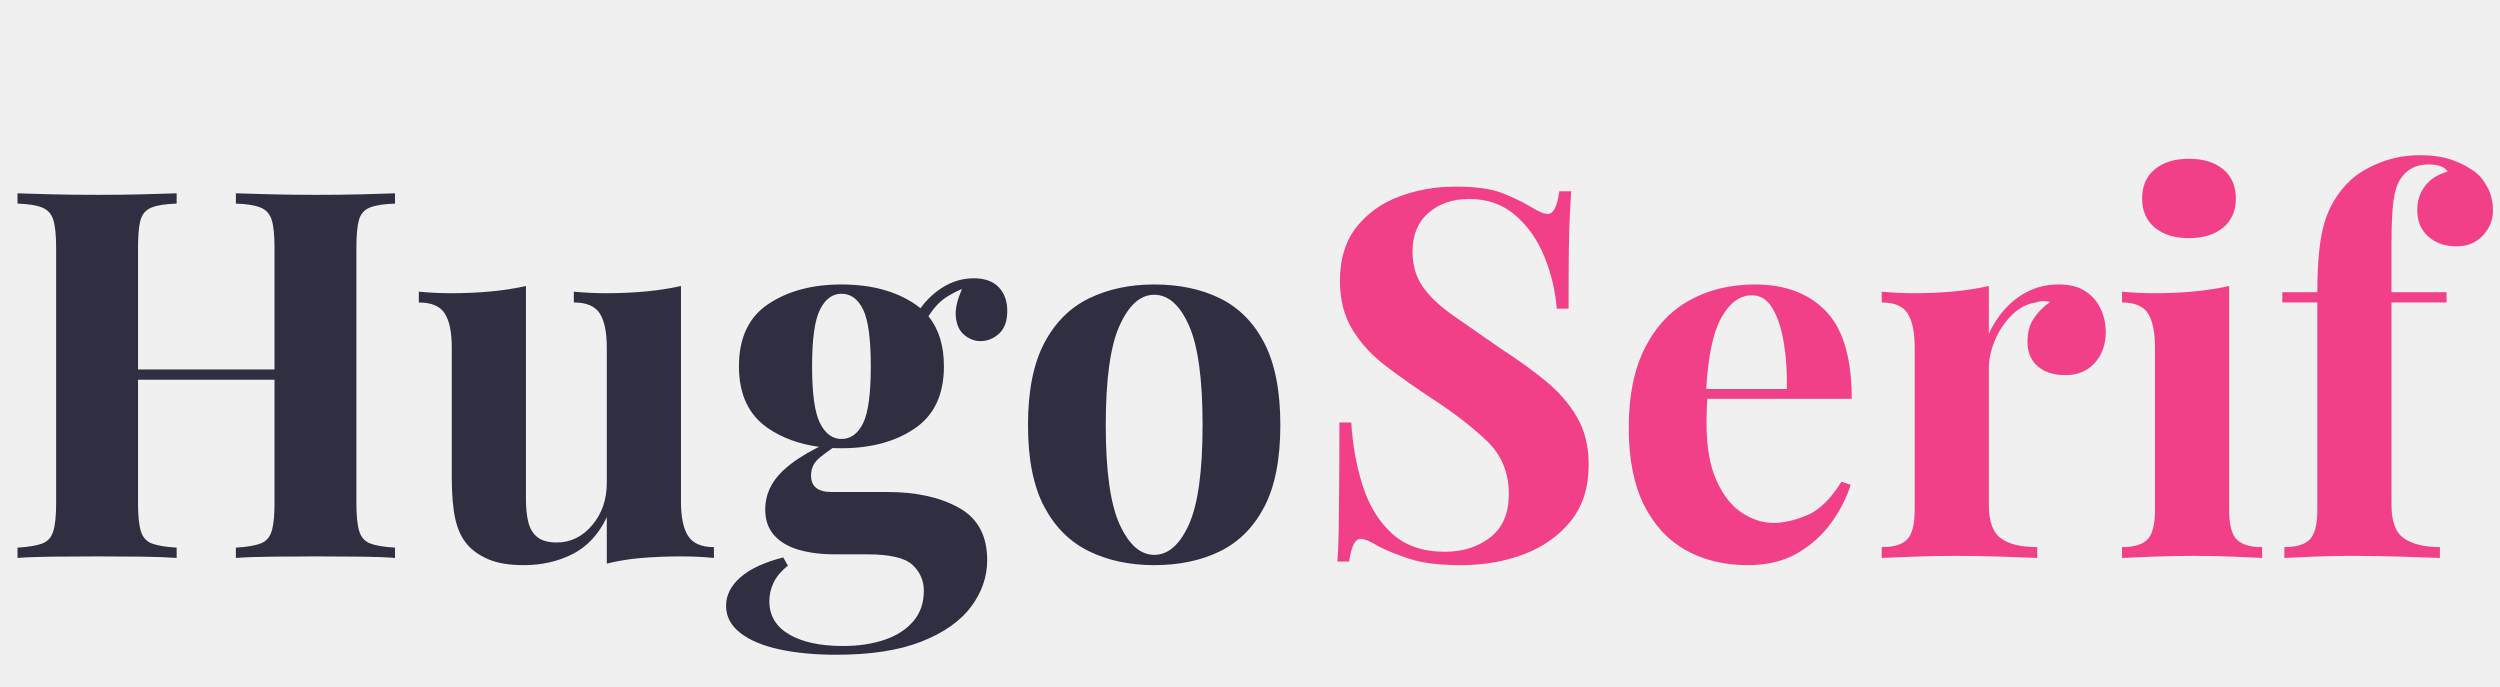
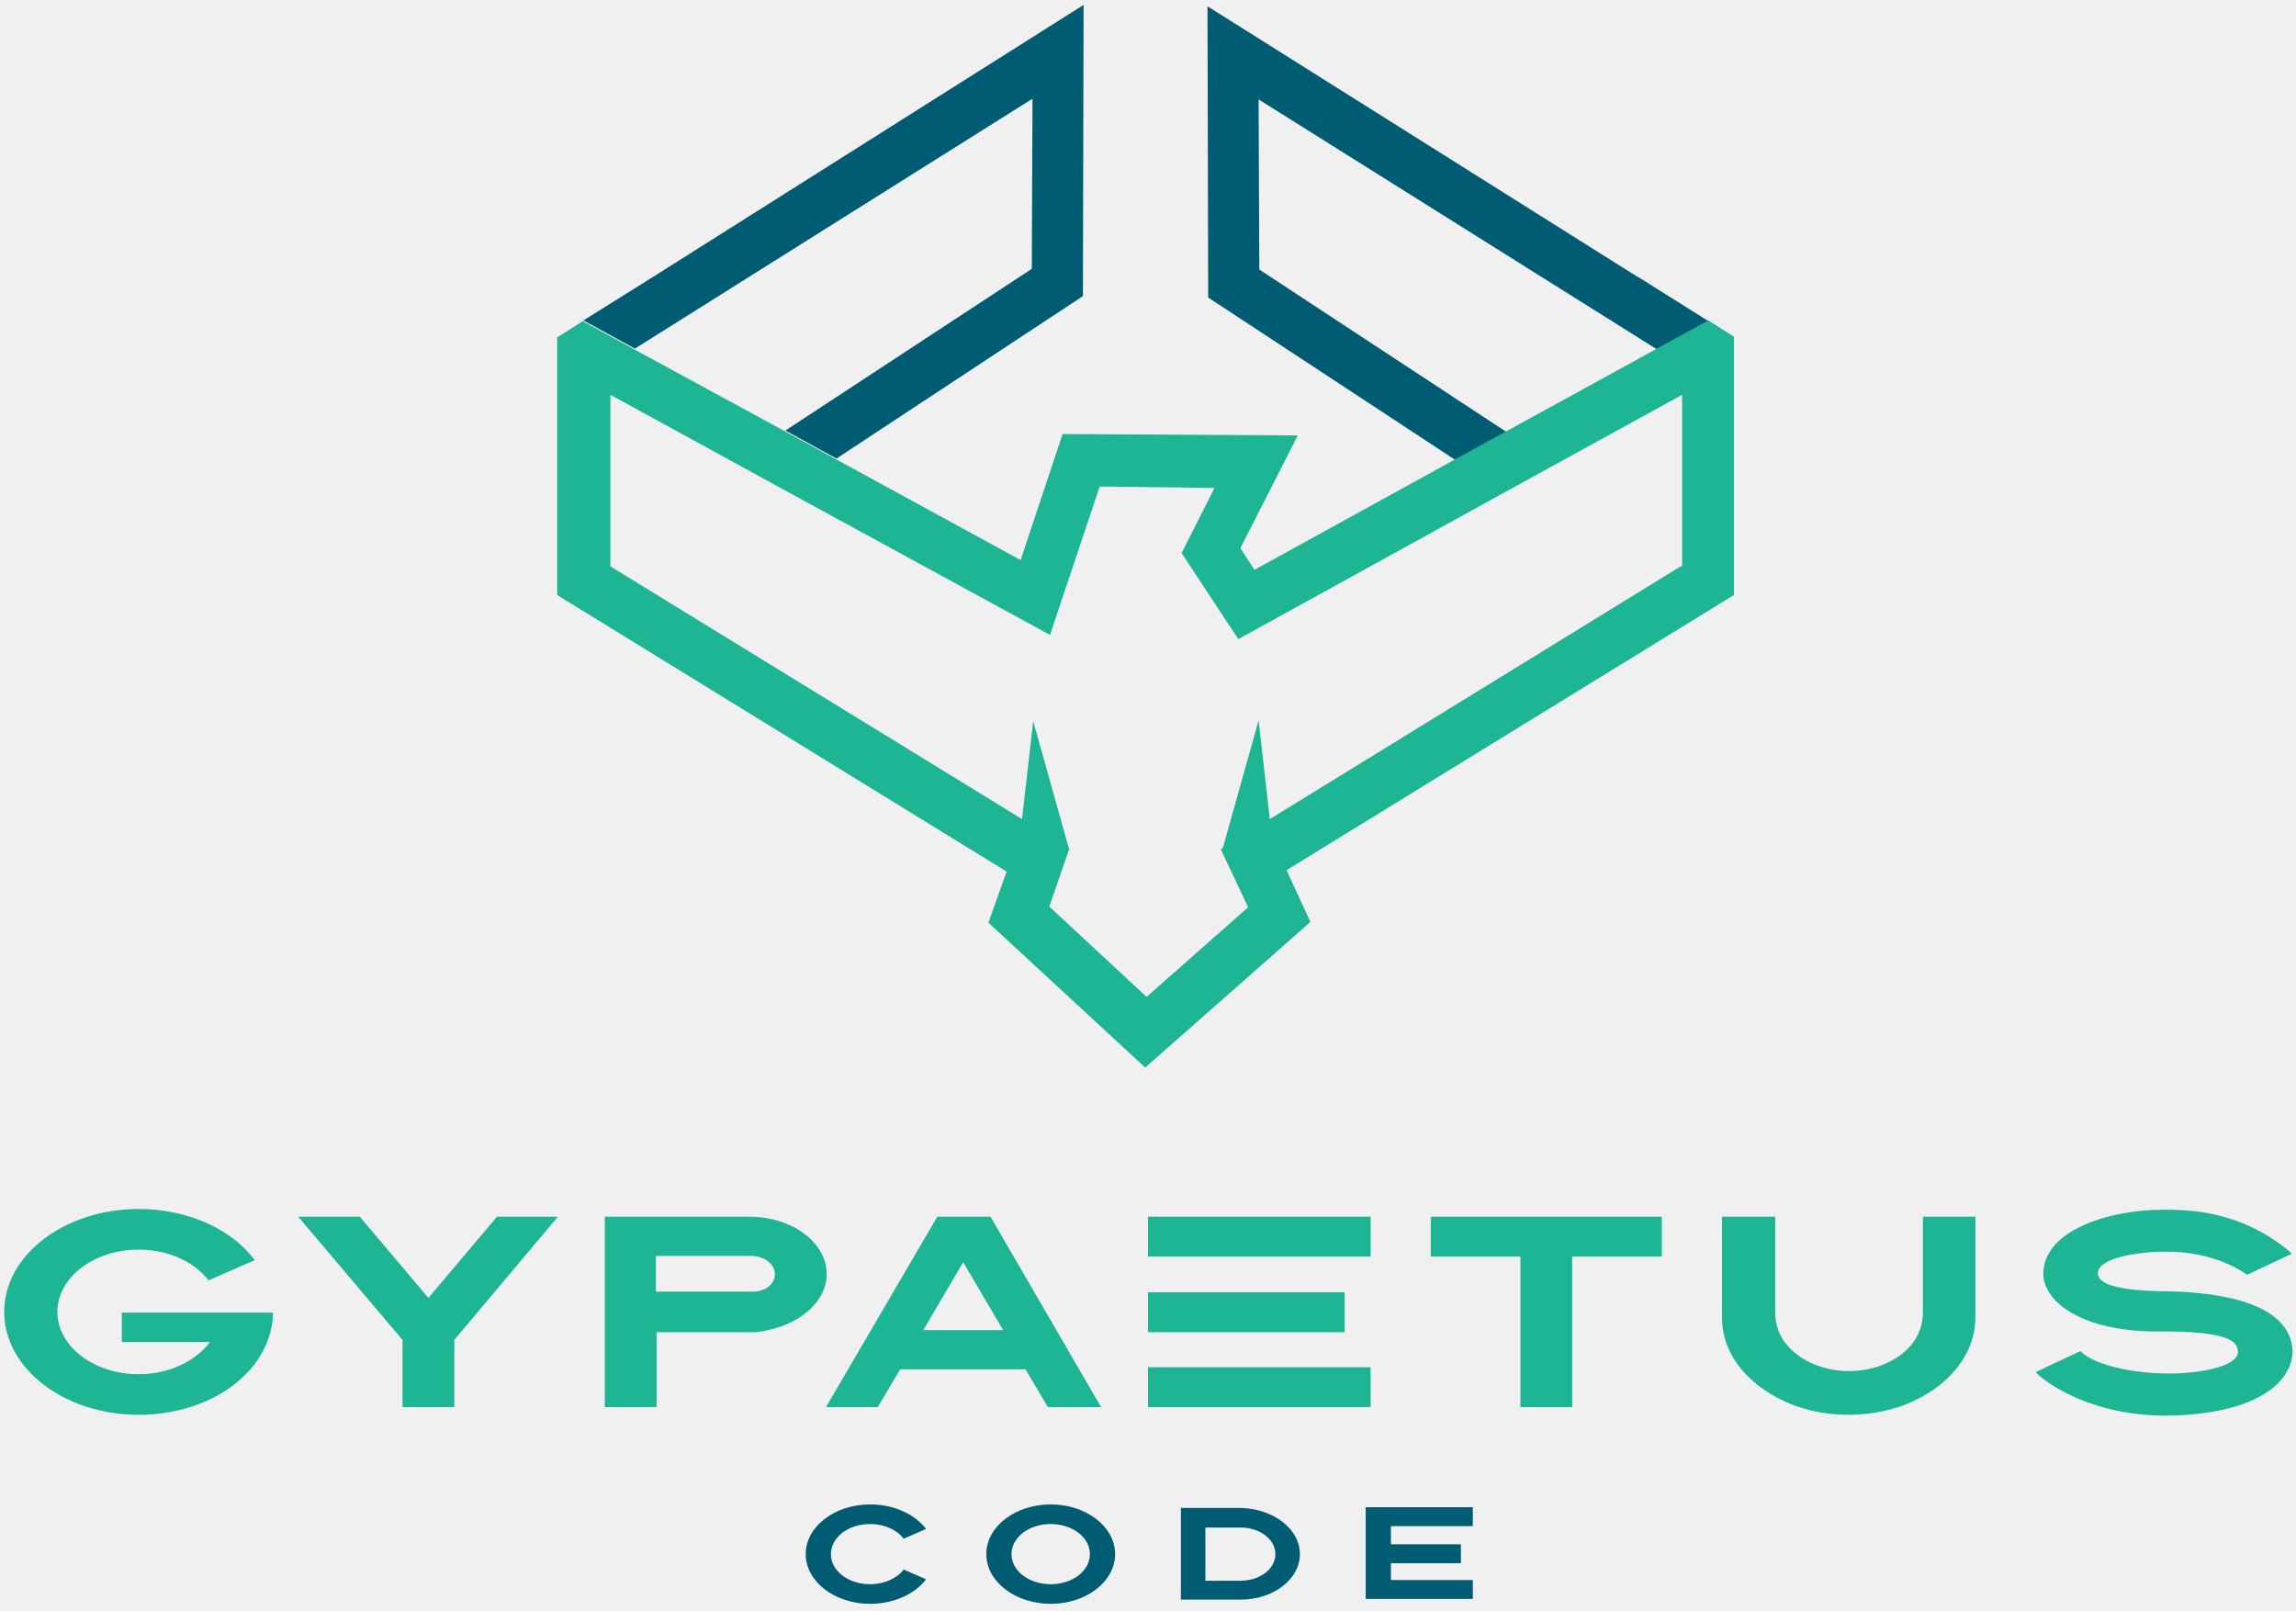
- <svg xmlns="http://www.w3.org/2000/svg" width="233px" height="64px" viewBox="0 0 233 64" version="1.1">
-   <g id="logo-hugo-serif" fill-rule="nonzero">
-     <path id="Hugo" fill="#2F2F41" d="M36.816,52 L36.816,51.04 C35.792,50.976 35.024,50.848 34.512,50.656 C34,50.464 33.656,50.08 33.48,49.504 C33.304,48.928 33.216,48.064 33.216,46.912 L33.216,46.912 L33.216,23.104 C33.216,21.92 33.296,21.048 33.456,20.488 C33.616,19.928 33.96,19.544 34.488,19.336 C35.016,19.128 35.792,19.008 36.816,18.976 L36.816,18.976 L36.816,18.016 C36.016,18.048 34.968,18.08 33.672,18.112 C32.376,18.144 30.992,18.16 29.52,18.16 C28.144,18.16 26.76,18.144 25.368,18.112 C23.976,18.08 22.848,18.048 21.984,18.016 L21.984,18.016 L21.984,18.976 C22.976,19.008 23.736,19.128 24.264,19.336 C24.792,19.544 25.144,19.928 25.32,20.488 C25.496,21.048 25.584,21.92 25.584,23.104 L25.584,23.104 L25.584,34.432 L12.864,34.432 L12.864,23.104 C12.864,22.028 12.93,21.209 13.062,20.648 L13.104,20.488 C13.264,19.928 13.608,19.544 14.136,19.336 C14.664,19.128 15.44,19.008 16.464,18.976 L16.464,18.976 L16.464,18.016 C15.6,18.048 14.512,18.08 13.2,18.112 C11.888,18.144 10.56,18.16 9.216,18.16 C7.648,18.16 6.2,18.144 4.872,18.112 C3.544,18.08 2.464,18.048 1.632,18.016 L1.632,18.016 L1.632,18.976 C2.624,19.008 3.384,19.128 3.912,19.336 C4.44,19.544 4.792,19.928 4.968,20.488 C5.144,21.048 5.232,21.92 5.232,23.104 L5.232,23.104 L5.232,46.912 C5.232,48.064 5.144,48.928 4.968,49.504 C4.792,50.08 4.448,50.464 3.936,50.656 C3.424,50.848 2.656,50.976 1.632,51.04 L1.632,51.04 L1.632,52 C2.464,51.936 3.544,51.896 4.872,51.88 C6.2,51.864 7.648,51.856 9.216,51.856 C10.56,51.856 11.888,51.864 13.2,51.88 C14.512,51.896 15.6,51.936 16.464,52 L16.464,52 L16.464,51.04 C15.44,50.976 14.672,50.848 14.16,50.656 C13.648,50.464 13.304,50.08 13.128,49.504 C12.952,48.928 12.864,48.064 12.864,46.912 L12.864,46.912 L12.864,35.392 L25.584,35.392 L25.584,46.912 C25.584,47.959 25.511,48.769 25.366,49.34 L25.32,49.504 C25.144,50.08 24.8,50.464 24.288,50.656 C23.776,50.848 23.008,50.976 21.984,51.04 L21.984,51.04 L21.984,52 C22.848,51.936 23.976,51.896 25.368,51.88 C26.76,51.864 28.144,51.856 29.52,51.856 C30.992,51.856 32.376,51.864 33.672,51.88 C34.968,51.896 36.016,51.936 36.816,52 L36.816,52 Z M48.826,52.672 C50.49,52.672 52.002,52.328 53.362,51.64 C54.722,50.952 55.786,49.808 56.554,48.208 L56.554,48.208 L56.554,52.528 C57.578,52.272 58.666,52.096 59.818,52 C60.97,51.904 62.218,51.856 63.562,51.856 C64.554,51.856 65.546,51.904 66.538,52 L66.538,52 L66.538,50.992 C65.386,50.992 64.586,50.648 64.138,49.96 C63.69,49.272 63.466,48.208 63.466,46.768 L63.466,46.768 L63.466,26.656 C62.474,26.88 61.394,27.048 60.226,27.16 C59.058,27.272 57.802,27.328 56.458,27.328 C55.498,27.328 54.506,27.28 53.482,27.184 L53.482,27.184 L53.482,28.192 C54.666,28.192 55.474,28.536 55.906,29.224 C56.338,29.912 56.554,30.976 56.554,32.416 L56.554,32.416 L56.554,44.992 C56.554,46.56 56.098,47.88 55.186,48.952 C54.274,50.024 53.178,50.56 51.898,50.56 C51.098,50.56 50.49,50.392 50.074,50.056 C49.658,49.72 49.378,49.248 49.234,48.64 C49.09,48.032 49.018,47.328 49.018,46.528 L49.018,46.528 L49.018,26.656 C48.026,26.88 46.946,27.048 45.778,27.16 C44.61,27.272 43.354,27.328 42.01,27.328 C41.05,27.328 40.058,27.28 39.034,27.184 L39.034,27.184 L39.034,28.192 C40.218,28.192 41.026,28.536 41.458,29.224 C41.89,29.912 42.106,30.976 42.106,32.416 L42.106,32.416 L42.106,44.56 C42.106,46.128 42.218,47.408 42.442,48.4 C42.666,49.392 43.05,50.192 43.594,50.8 C44.074,51.344 44.73,51.792 45.562,52.144 C46.394,52.496 47.482,52.672 48.826,52.672 Z M77.942,61.024 C81.142,61.024 83.782,60.616 85.862,59.8 C87.942,58.984 89.486,57.904 90.494,56.56 C91.502,55.216 92.006,53.76 92.006,52.192 C92.006,49.92 91.126,48.296 89.366,47.32 C87.606,46.344 85.398,45.856 82.742,45.856 L82.742,45.856 L77.51,45.856 C76.23,45.856 75.59,45.344 75.59,44.32 C75.59,43.648 75.854,43.096 76.382,42.664 C76.646,42.448 76.92,42.238 77.204,42.034 L77.603,41.757 L77.973,41.77 L77.973,41.77 L78.422,41.776 C81.174,41.776 83.454,41.16 85.262,39.928 C87.07,38.696 87.974,36.768 87.974,34.144 C87.974,32.232 87.506,30.693 86.568,29.527 L86.528,29.48 L86.555,29.436 C86.786,29.074 87.032,28.752 87.295,28.469 L87.494,28.264 C87.992,27.78 88.693,27.343 89.597,26.956 L89.657,26.931 L89.638,26.976 C89.249,27.881 89.06,28.648 89.069,29.279 L89.078,29.464 C89.142,30.248 89.406,30.832 89.87,31.216 C90.334,31.6 90.838,31.792 91.382,31.792 C92.022,31.792 92.598,31.56 93.11,31.096 C93.622,30.632 93.878,29.92 93.878,28.96 C93.878,28.064 93.614,27.336 93.086,26.776 C92.558,26.216 91.782,25.936 90.758,25.936 C89.51,25.936 88.35,26.352 87.278,27.184 C86.742,27.6 86.28,28.068 85.892,28.588 L85.788,28.734 L85.679,28.642 C85.612,28.588 85.544,28.536 85.475,28.485 L85.262,28.336 C83.454,27.12 81.174,26.512 78.422,26.512 C75.702,26.512 73.43,27.12 71.606,28.336 C69.782,29.552 68.87,31.488 68.87,34.144 C68.87,36.768 69.782,38.696 71.606,39.928 C72.924,40.818 74.475,41.386 76.259,41.633 L76.336,41.643 L76.051,41.786 C74.847,42.407 73.87,43.055 73.12,43.732 L72.902,43.936 C71.846,44.96 71.318,46.144 71.318,47.488 C71.318,48.448 71.59,49.24 72.134,49.864 C72.678,50.488 73.438,50.944 74.414,51.232 C75.39,51.52 76.534,51.664 77.846,51.664 L77.846,51.664 L80.822,51.664 C82.934,51.664 84.342,51.992 85.046,52.648 C85.75,53.304 86.102,54.112 86.102,55.072 C86.102,56.192 85.774,57.136 85.118,57.904 C84.462,58.672 83.566,59.248 82.43,59.632 C81.294,60.016 80.006,60.208 78.566,60.208 C76.454,60.208 74.782,59.848 73.55,59.128 C72.318,58.408 71.702,57.376 71.702,56.032 C71.702,55.424 71.838,54.84 72.11,54.28 C72.382,53.72 72.822,53.2 73.43,52.72 L73.43,52.72 L72.998,51.952 C71.238,52.4 69.91,53.016 69.014,53.8 C68.118,54.584 67.67,55.472 67.67,56.464 C67.67,57.456 68.11,58.296 68.99,58.984 C69.87,59.672 71.086,60.184 72.638,60.52 C74.19,60.856 75.958,61.024 77.942,61.024 Z M78.422,40.912 C77.59,40.912 76.926,40.424 76.43,39.448 C75.934,38.472 75.686,36.704 75.686,34.144 C75.686,31.584 75.934,29.816 76.43,28.84 C76.926,27.864 77.59,27.376 78.422,27.376 C79.286,27.376 79.958,27.864 80.438,28.84 C80.918,29.816 81.158,31.584 81.158,34.144 C81.158,36.704 80.918,38.472 80.438,39.448 C79.958,40.424 79.286,40.912 78.422,40.912 Z M107.568,52.672 C109.904,52.672 111.952,52.24 113.712,51.376 C115.472,50.512 116.848,49.128 117.84,47.224 C118.832,45.32 119.328,42.784 119.328,39.616 C119.328,36.448 118.832,33.904 117.84,31.984 C116.848,30.064 115.472,28.672 113.712,27.808 C111.952,26.944 109.904,26.512 107.568,26.512 C105.296,26.512 103.272,26.944 101.496,27.808 C99.72,28.672 98.328,30.064 97.32,31.984 C96.312,33.904 95.808,36.448 95.808,39.616 C95.808,42.784 96.312,45.32 97.32,47.224 C98.328,49.128 99.72,50.512 101.496,51.376 C103.272,52.24 105.296,52.672 107.568,52.672 Z M107.568,51.712 C106.288,51.712 105.216,50.768 104.352,48.88 C103.488,46.992 103.056,43.904 103.056,39.616 C103.056,35.328 103.488,32.232 104.352,30.328 C105.216,28.424 106.288,27.472 107.568,27.472 C108.88,27.472 109.96,28.424 110.808,30.328 C111.656,32.232 112.08,35.328 112.08,39.616 C112.08,43.904 111.656,46.992 110.808,48.88 C109.96,50.768 108.88,51.712 107.568,51.712 Z" />
-     <path id="Serif" fill="#f24088" d="M136.16,52.672 C138.304,52.672 140.272,52.328 142.064,51.64 C143.856,50.952 145.304,49.92 146.408,48.544 C147.512,47.168 148.064,45.424 148.064,43.312 C148.064,41.584 147.696,40.096 146.96,38.848 C146.224,37.6 145.248,36.48 144.032,35.488 C142.816,34.496 141.44,33.504 139.904,32.512 C138.144,31.296 136.648,30.256 135.416,29.392 C134.184,28.528 133.248,27.64 132.608,26.728 C131.968,25.816 131.648,24.72 131.648,23.44 C131.648,21.904 132.144,20.704 133.136,19.84 C134.128,18.976 135.392,18.544 136.928,18.544 C138.624,18.544 140.056,19.048 141.224,20.056 C142.392,21.064 143.296,22.352 143.936,23.92 C144.576,25.488 144.96,27.104 145.088,28.768 L145.088,28.768 L146.192,28.768 C146.192,26.528 146.2,24.72 146.216,23.344 C146.232,21.968 146.264,20.856 146.312,20.008 C146.36,19.16 146.4,18.432 146.432,17.824 L146.432,17.824 L145.328,17.824 C145.136,19.232 144.784,19.936 144.272,19.936 C144.048,19.936 143.816,19.88 143.576,19.768 C143.336,19.656 143.024,19.488 142.64,19.264 C141.904,18.816 141.024,18.392 140,17.992 C138.976,17.592 137.52,17.392 135.632,17.392 C133.776,17.392 132.024,17.704 130.376,18.328 C128.728,18.952 127.4,19.912 126.392,21.208 C125.384,22.504 124.88,24.16 124.88,26.176 C124.88,27.936 125.272,29.456 126.056,30.736 C126.84,32.016 127.888,33.152 129.2,34.144 C130.512,35.136 131.92,36.128 133.424,37.12 C135.536,38.496 137.264,39.832 138.608,41.128 C139.952,42.424 140.624,44.064 140.624,46.048 C140.624,47.84 140.048,49.184 138.896,50.08 C137.744,50.976 136.336,51.424 134.672,51.424 C132.624,51.424 130.984,50.864 129.752,49.744 C128.52,48.624 127.608,47.144 127.016,45.304 C126.424,43.464 126.064,41.488 125.936,39.376 L125.936,39.376 L124.832,39.376 C124.832,41.904 124.824,43.992 124.808,45.64 C124.792,47.288 124.776,48.624 124.76,49.648 C124.744,50.672 124.704,51.568 124.64,52.336 L124.64,52.336 L125.744,52.336 C125.936,50.928 126.288,50.224 126.8,50.224 C127.184,50.224 127.728,50.448 128.432,50.896 C129.232,51.312 130.224,51.712 131.408,52.096 C132.592,52.48 134.176,52.672 136.16,52.672 Z M162.886,52.672 C164.678,52.672 166.214,52.304 167.494,51.568 C168.774,50.832 169.83,49.888 170.662,48.736 C171.494,47.584 172.102,46.4 172.486,45.184 L172.486,45.184 L171.622,44.896 C170.63,46.496 169.566,47.536 168.43,48.016 C167.294,48.496 166.246,48.736 165.286,48.736 C164.294,48.736 163.318,48.424 162.358,47.8 C161.398,47.176 160.606,46.176 159.982,44.8 C159.358,43.424 159.046,41.632 159.046,39.424 C159.046,38.976 159.054,38.544 159.07,38.128 C159.086,37.712 159.11,37.312 159.142,36.928 L159.124,37.168 L172.582,37.168 C172.582,33.532 171.84,30.875 170.357,29.197 L170.182,29.008 C168.582,27.344 166.374,26.512 163.558,26.512 C161.286,26.512 159.262,27 157.486,27.976 C155.71,28.952 154.318,30.432 153.31,32.416 C152.302,34.4 151.798,36.88 151.798,39.856 C151.798,42.768 152.27,45.168 153.214,47.056 C154.158,48.944 155.462,50.352 157.126,51.28 C158.79,52.208 160.71,52.672 162.886,52.672 Z M159.021,36.22 C159.2,33.175 159.664,30.979 160.414,29.632 C161.198,28.224 162.15,27.52 163.27,27.52 C164.07,27.52 164.71,27.92 165.19,28.72 C165.67,29.52 166.022,30.584 166.246,31.912 C166.47,33.24 166.566,34.688 166.534,36.256 L166.534,36.256 L159.018,36.256 L159.021,36.22 Z M189.872,52 L189.872,50.992 C188.368,50.992 187.24,50.72 186.488,50.176 C185.736,49.632 185.36,48.592 185.36,47.056 L185.36,47.056 L185.36,34.336 C185.36,33.472 185.552,32.592 185.936,31.696 C186.32,30.8 186.84,30.024 187.496,29.368 C188.152,28.712 188.896,28.32 189.728,28.192 C190.176,28.032 190.624,28.016 191.072,28.144 C190.464,28.56 189.96,29.064 189.56,29.656 C189.16,30.248 188.96,30.992 188.96,31.888 C188.96,32.816 189.272,33.56 189.896,34.12 C190.52,34.68 191.392,34.96 192.512,34.96 C193.632,34.96 194.536,34.584 195.224,33.832 C195.912,33.08 196.256,32.112 196.256,30.928 C196.256,30.192 196.104,29.488 195.8,28.816 C195.496,28.144 195.024,27.592 194.384,27.16 C193.744,26.728 192.912,26.512 191.888,26.512 C190.864,26.512 189.936,26.712 189.104,27.112 C188.272,27.512 187.536,28.064 186.896,28.768 C186.256,29.472 185.744,30.256 185.36,31.12 L185.36,31.12 L185.36,26.656 C184.368,26.88 183.288,27.048 182.12,27.16 C180.952,27.272 179.696,27.328 178.352,27.328 C177.392,27.328 176.4,27.28 175.376,27.184 L175.376,27.184 L175.376,28.192 C176.56,28.192 177.368,28.536 177.8,29.224 C178.232,29.912 178.448,30.976 178.448,32.416 L178.448,32.416 L178.448,47.536 C178.448,48.88 178.216,49.792 177.752,50.272 C177.288,50.752 176.496,50.992 175.376,50.992 L175.376,50.992 L175.376,52 C176.048,51.968 177.04,51.928 178.352,51.88 C179.664,51.832 180.96,51.808 182.24,51.808 C183.776,51.808 185.248,51.832 186.656,51.88 C188.064,51.928 189.136,51.968 189.872,52 L189.872,52 Z M204.013,22.192 C205.357,22.192 206.421,21.864 207.205,21.208 C207.989,20.552 208.381,19.648 208.381,18.496 C208.381,17.344 207.989,16.44 207.205,15.784 C206.421,15.128 205.357,14.8 204.013,14.8 C202.669,14.8 201.605,15.128 200.821,15.784 C200.037,16.44 199.645,17.344 199.645,18.496 C199.645,19.648 200.037,20.552 200.821,21.208 C201.605,21.864 202.669,22.192 204.013,22.192 Z M210.829,52 L210.829,50.992 C209.709,50.992 208.917,50.752 208.453,50.272 C207.989,49.792 207.757,48.88 207.757,47.536 L207.757,47.536 L207.757,26.656 C206.765,26.88 205.685,27.048 204.517,27.16 C203.349,27.272 202.093,27.328 200.749,27.328 C199.789,27.328 198.797,27.28 197.773,27.184 L197.773,27.184 L197.773,28.192 C198.957,28.192 199.765,28.536 200.197,29.224 C200.629,29.912 200.845,30.976 200.845,32.416 L200.845,32.416 L200.845,47.536 C200.845,48.88 200.613,49.792 200.149,50.272 C199.685,50.752 198.893,50.992 197.773,50.992 L197.773,50.992 L197.773,52 C198.413,51.968 199.373,51.928 200.653,51.88 C201.933,51.832 203.197,51.808 204.445,51.808 C205.693,51.808 206.925,51.832 208.141,51.88 C209.357,51.928 210.253,51.968 210.829,52 L210.829,52 Z M227.398,52 L227.398,50.992 C225.99,50.992 224.886,50.728 224.086,50.2 C223.286,49.672 222.886,48.624 222.886,47.056 L222.886,47.056 L222.886,28.192 L228.022,28.192 L228.022,27.232 L222.886,27.232 L222.886,22.864 C222.886,20.976 222.95,19.576 223.078,18.664 C223.206,17.752 223.446,17.056 223.798,16.576 C224.054,16.192 224.39,15.888 224.806,15.664 C225.222,15.44 225.75,15.328 226.39,15.328 C226.87,15.328 227.254,15.392 227.542,15.52 C227.83,15.648 228.022,15.808 228.118,16 C227.19,16.256 226.486,16.704 226.006,17.344 C225.526,17.984 225.286,18.72 225.286,19.552 C225.286,20.608 225.63,21.44 226.318,22.048 C227.006,22.656 227.878,22.96 228.934,22.96 C229.958,22.96 230.782,22.624 231.406,21.952 C232.03,21.28 232.342,20.512 232.342,19.648 C232.342,18.848 232.182,18.136 231.862,17.512 C231.542,16.888 231.158,16.4 230.71,16.048 C230.07,15.568 229.334,15.184 228.502,14.896 C227.67,14.608 226.694,14.464 225.574,14.464 C224.23,14.464 222.974,14.696 221.806,15.16 C220.638,15.624 219.702,16.192 218.998,16.864 C217.878,17.952 217.094,19.24 216.646,20.728 C216.198,22.216 215.974,24.384 215.974,27.232 L215.974,27.232 L212.71,27.232 L212.71,28.192 L215.974,28.192 L215.974,47.536 C215.974,48.88 215.742,49.792 215.278,50.272 C214.814,50.752 214.022,50.992 212.902,50.992 L212.902,50.992 L212.902,52 C213.51,51.968 214.398,51.928 215.566,51.88 C216.734,51.832 217.926,51.808 219.142,51.808 C220.806,51.808 222.39,51.832 223.894,51.88 C225.398,51.928 226.566,51.968 227.398,52 L227.398,52 Z" />
+ <svg xmlns="http://www.w3.org/2000/svg" version="1.1" id="Layer_1" x="0px" y="0px" viewBox="0 0 328 230" style="enable-background:new 0 0 328 230;" xml:space="preserve">
+   <style type="text/css">
+ 	.st0{fill:#1DB593;}
+ 	.st1{fill:#FFFFFF;}
+ 	.st2{fill:#005C72;}
+ 	.st3{fill:none;}
+ 	.st4{fill-rule:evenodd;clip-rule:evenodd;fill:#1DB593;}
+ 	.st5{fill-rule:evenodd;clip-rule:evenodd;fill:#FFFFFF;}
+ </style>
+   <g>
+     <path class="st2" d="M92.9,39.8l-9.6,6l0.1,0l7.3,4l56.8-35.7l-0.1,24.3l-35.2,23.1l7.3,4l35.2-23.2l0.1-41.6L92.9,39.8z" />
+     <path class="st2" d="M234.4,39.8l-0.7-0.4L172.5,0.9l0.1,41.6l35.3,23.2l7.3-4l-35.3-23.2l-0.1-24.3l56.9,35.7l7.3-4l0.1,0   L234.4,39.8z" />
+     <path class="st0" d="M39,187.4c0,3-1.2,5.8-3.2,8.2c0,0-0.1,0.1-0.1,0.1c-0.4,0.4-0.8,0.8-1.2,1.2l0,0c-3.5,3.2-8.8,5.2-14.7,5.2   c-10.6,0-19.2-6.6-19.2-14.7c0-8.1,8.6-14.7,19.2-14.7c7.1,0,13.3,2.9,16.6,7.3l-6.6,2.9c-2-2.6-5.7-4.4-10-4.4   c-6.4,0-11.6,4-11.6,8.9s5.2,8.9,11.6,8.9c4.4,0,8.2-1.9,10.2-4.6H17.4v-4.2H39z" />
+     <polygon class="st0" points="64.9,191.4 64.9,201 57.5,201 57.5,191.4 42.6,173.8 51.4,173.8 61.2,185.4 71,173.8 79.7,173.8  " />
+     <path class="st0" d="M118.1,182c0,3.8-3.6,7-8.4,8c-0.7,0.2-1.5,0.3-2.3,0.3H93.8V201h-7.4v-27.2H107   C113.2,173.8,118.1,177.5,118.1,182 M110.7,182c0-1.4-1.5-2.6-3.4-2.6l-13.6,0v5.1l13.6,0C109.2,184.6,110.7,183.5,110.7,182" />
+     <path class="st0" d="M157.3,201h-7.6l-3.2-5.4h-17.9l-3.2,5.4H118l15.9-27.2h7.6L157.3,201z M143.3,190l-5.7-9.7l-5.7,9.7H143.3z" />
+     <path class="st0" d="M164,179.5h31.8v-5.7H164V179.5z M164,201h31.8v-5.7H164V201z" />
+     <polygon class="st0" points="237.4,173.8 237.4,179.5 224.6,179.5 224.6,201 217.2,201 217.2,179.5 204.4,179.5 204.4,173.8  " />
+     <path class="st0" d="M282.2,173.8v14.4c0,3.2-1.4,6.1-3.8,8.5c-1.7,1.7-3.9,3-6.1,3.9c-5.2,2-11.3,2-16.4,0   c-2.2-0.9-4.4-2.2-6.1-3.9c-2.4-2.3-3.8-5.3-3.8-8.5v-14.4h7.6v14c0.1,2,0.9,3.6,2.2,4.9c4.3,4.2,12.4,4.2,16.7,0   c1.3-1.3,2.1-2.9,2.2-4.9v-14H282.2z" />
+     <path class="st0" d="M291.9,182c0-1.7,0.7-4.8,6-7.1c3-1.3,7-2.1,11.2-2.1c2,0,4,0.1,5.8,0.4c4.2,0.7,8.2,2.4,11.6,5.1   c0.4,0.3,0.7,0.6,0.9,0.8l-6.4,3c-0.4-0.3-4.7-3.5-12.2-3.3c-4.6,0.1-9.2,1.2-9.1,3.1c0.1,2.7,8.6,2.5,11.5,2.6   c12.2,0.6,16.1,4.3,16.3,8.4c0.1,3.9-4.1,8.9-17.1,9.3c-11.3,0.3-18.1-4.6-19.6-6.2l6.4-3c1.8,1.9,7.4,3.3,13.4,3.2   c5.7-0.2,9.2-1.5,9.1-3.1c0-1.5-1.4-3-11.5-2.9C297.6,190.2,292,186.1,291.9,182" />
+     <rect x="164" y="184.6" class="st4" width="28.1" height="5.7" />
+     <g>
+       <g>
+         <path class="st2" d="M132.3,225.6c-1.6,2.1-4.6,3.5-8,3.5c-5.1,0-9.2-3.2-9.2-7.1c0-3.9,4.1-7.1,9.2-7.1c3.4,0,6.4,1.4,8,3.5     l-3.2,1.4c-1-1.3-2.8-2.1-4.8-2.1c-3.1,0-5.6,1.9-5.6,4.3c0,2.4,2.5,4.3,5.6,4.3c2,0,3.8-0.8,4.8-2.1L132.3,225.6z" />
+         <path class="st2" d="M159.3,222c0,3.9-4.1,7.1-9.2,7.1s-9.2-3.2-9.2-7.1c0-3.9,4.1-7.1,9.2-7.1S159.3,218.1,159.3,222z      M155.7,222c0-2.4-2.5-4.3-5.6-4.3c-3.1,0-5.6,1.9-5.6,4.3c0,2.4,2.5,4.3,5.6,4.3C153.2,226.3,155.7,224.4,155.7,222z" />
+         <path class="st2" d="M185.7,222c0,3.6-3.8,6.5-8.5,6.5c0,0-8.5,0-8.5,0v-13.1h8.5C181.9,215.5,185.7,218.4,185.7,222z M182.2,222     c0-2.1-2.2-3.8-5-3.8h-5v7.6h5C180,225.8,182.2,224.1,182.2,222z" />
+         <path class="st2" d="M198.7,218.2v2.4h10v2.7h-10v2.4h11.7v2.7h-15.3v-13.1h15.3v2.7H198.7z" />
+       </g>
+     </g>
+     <path class="st0" d="M240.1,80.9L181.4,117l0,0l-1.6-14.1l-5.1,18.2l-0.3,0.2l3.9,8.3l-14.5,12.8l-13.9-12.9l2.8-8.1l0.1,0   l-0.1-0.2l0,0l0,0l0,0l-5.1-18.2L146,117l0,0L87.2,80.9V56.4l25.4,13.9l37.4,20.4l7.1-21.2l16.4,0.2l-4.7,9.3l8.1,12.3l38.1-21   l25.3-13.9V80.9z M247.7,48.1l-3.6-2.3l-0.1,0l-7.3,4l-21.5,11.8l-7.3,4l-28.7,15.8l-2-3.1l8.2-16.1L151.8,62l-6,18l-26.2-14.3   l-7.3-4L90.6,49.9l-7.3-4l-0.1,0l-3.6,2.3v36.8l64.2,39.5l-2.6,7.3l22.4,20.7l23.6-20.8l-3.4-7.4l63.9-39.3V48.1z" />
  </g>
</svg>
